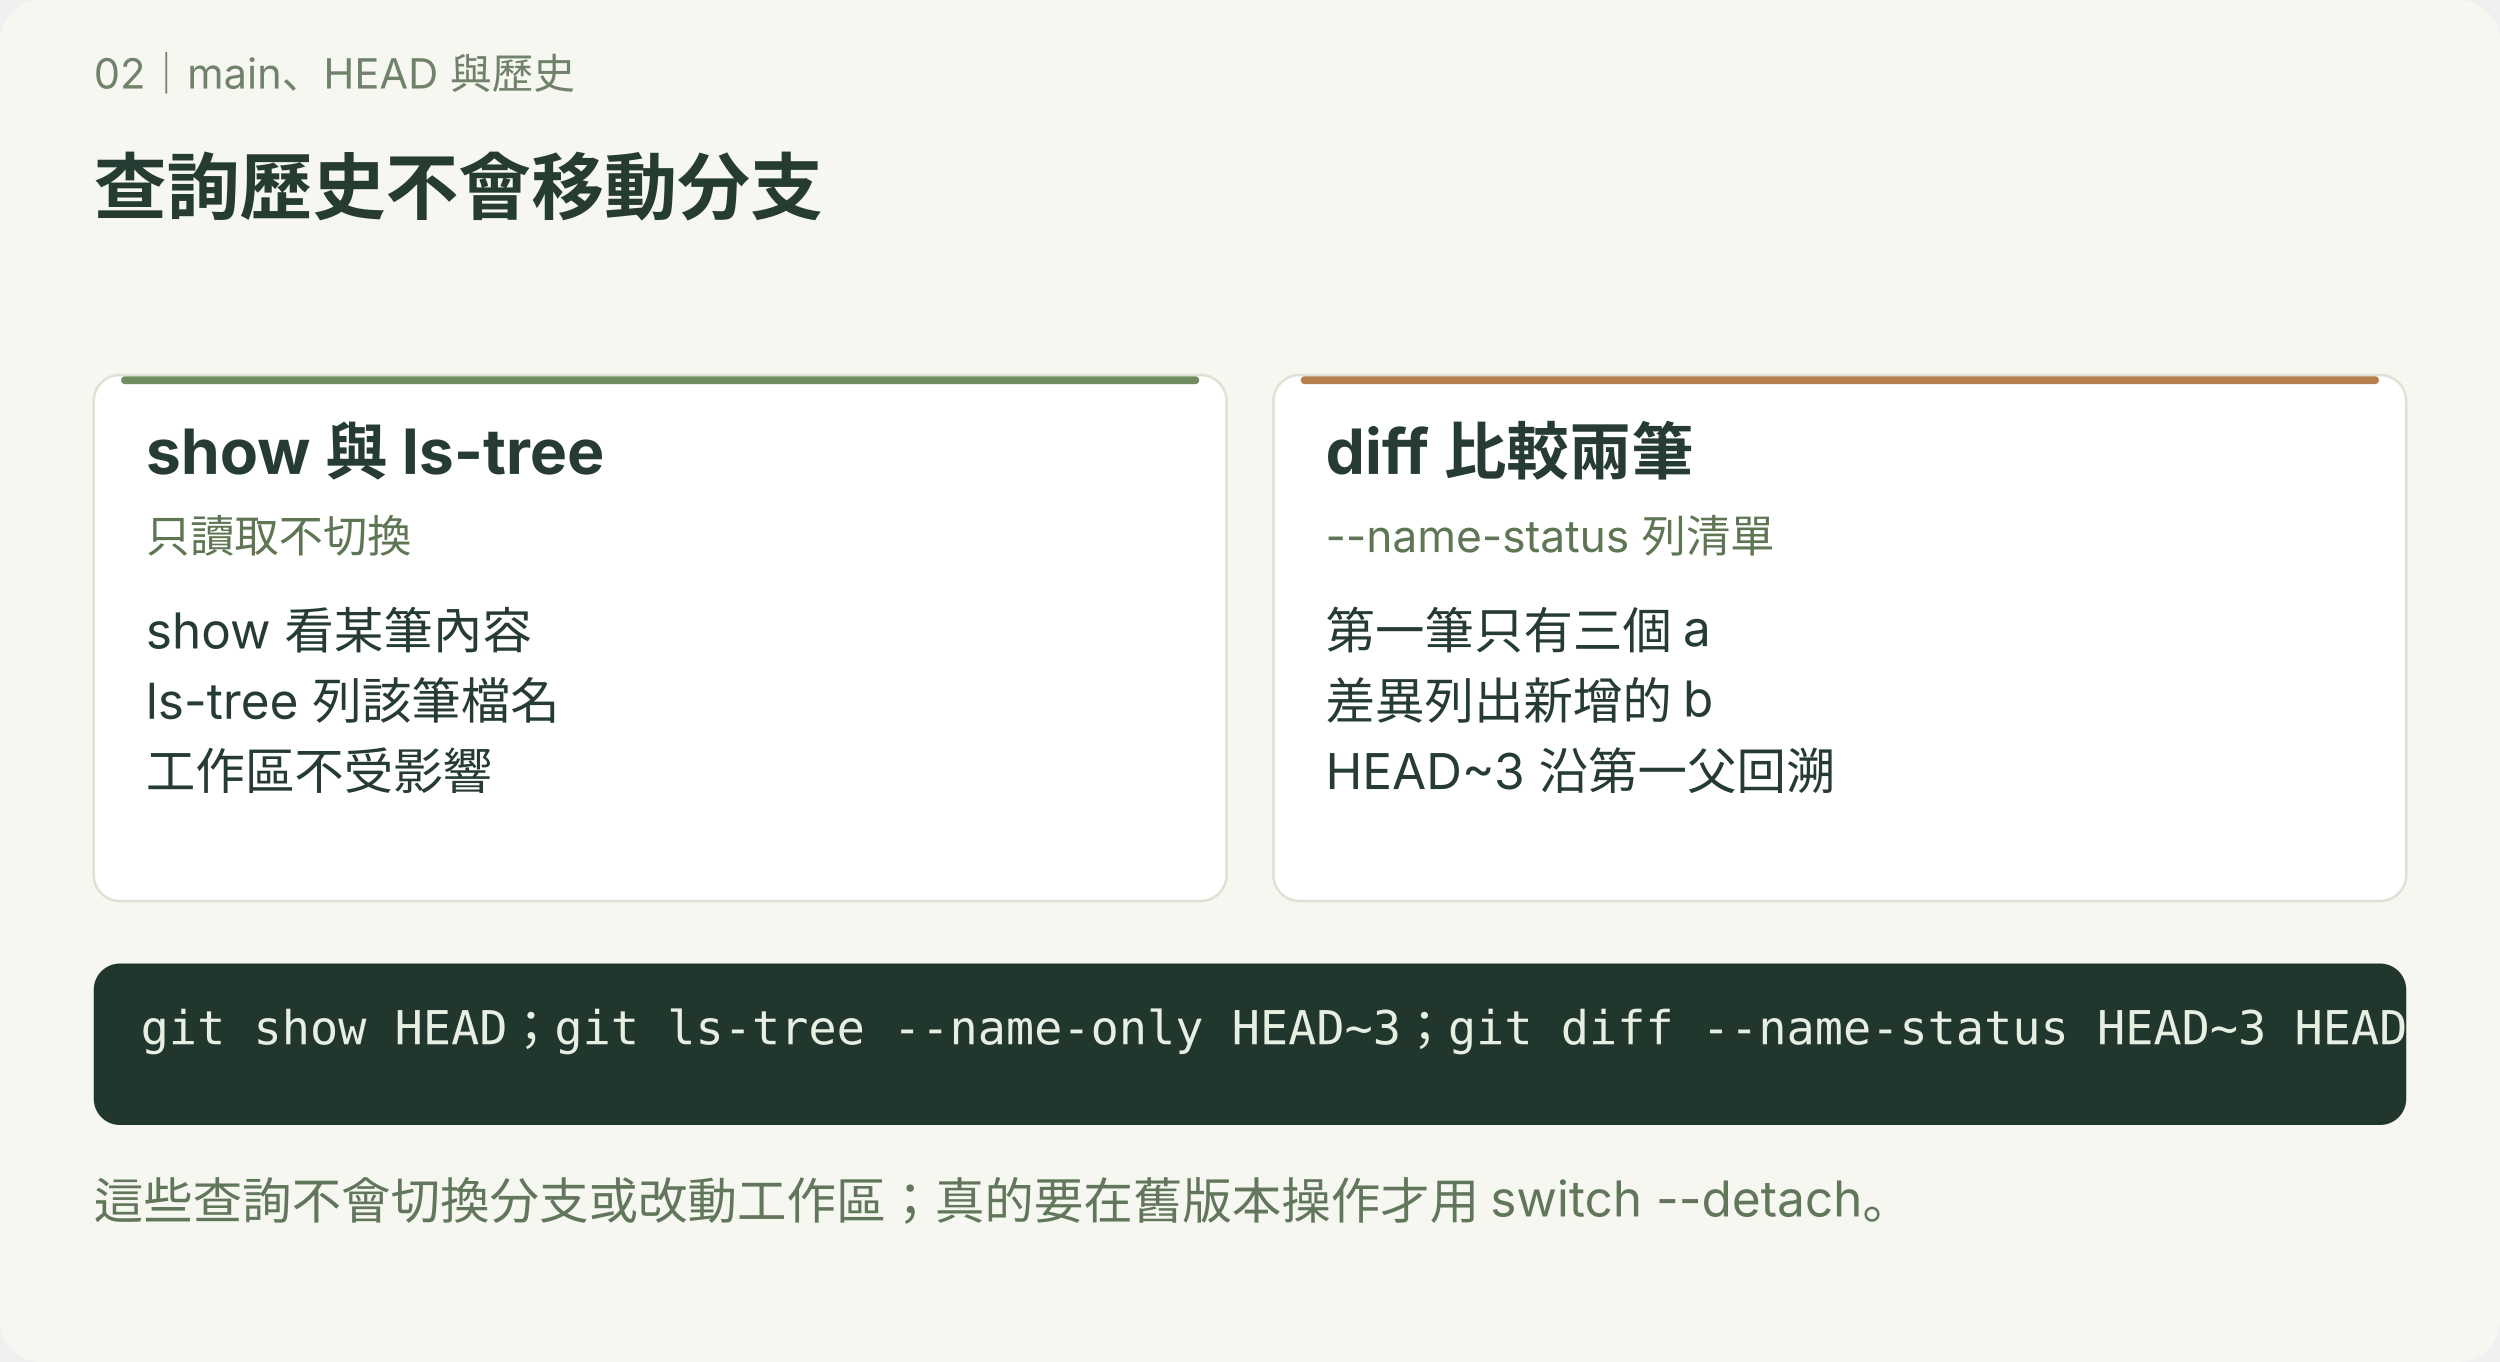
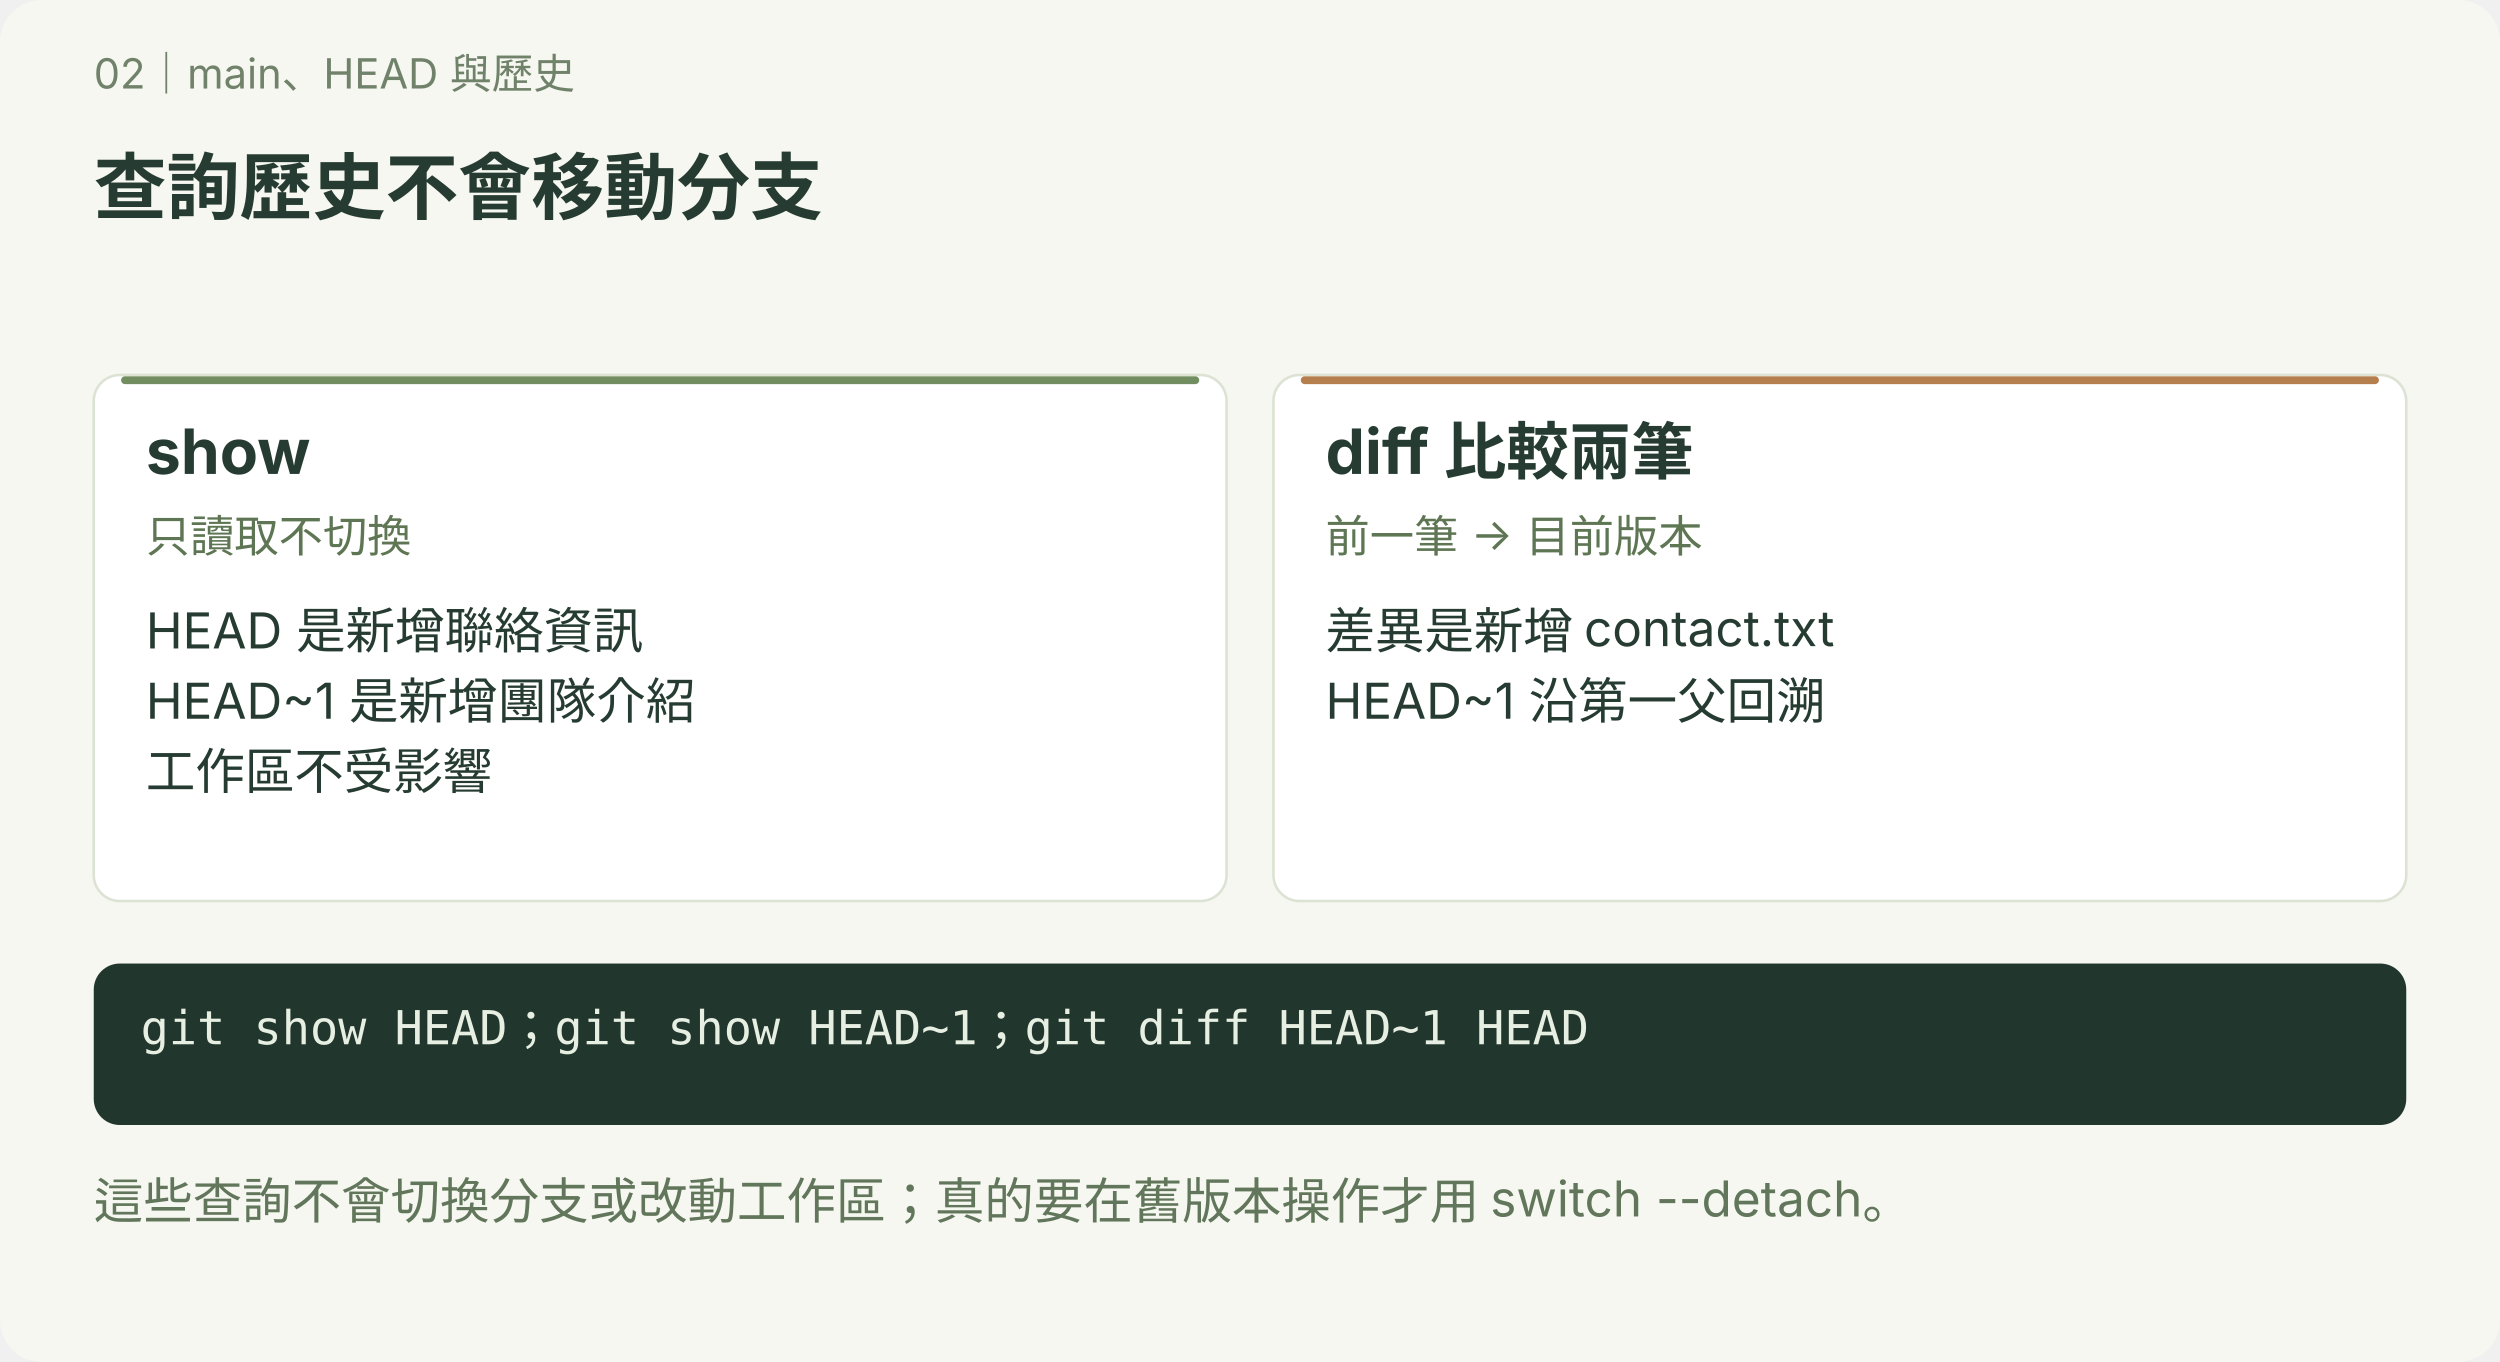
<svg xmlns="http://www.w3.org/2000/svg" viewBox="0 0 960 523" width="960" height="523" role="img" aria-labelledby="diagram-title diagram-desc">
  <style>text{font-family:system-ui,-apple-system,"Noto Sans TC","Microsoft JhengHei",sans-serif;fill:#263c32}.eyebrow{font-size:16px;fill:#71826b}.heading{font-size:28px;font-weight:650}.card-title{font-size:24px;font-weight:650}.tag{font-size:17px;fill:#5e7653}.body{font-size:19px}.command{font-size:18px;fill:#e7eee2;font-family:ui-monospace,SFMono-Regular,Consolas,monospace}.note{font-size:19px;fill:#61765a}.ref{font-size:16px;fill:#526c47}.commit{font-size:17px;font-weight:650}</style>
  <rect width="960" height="523" rx="16" fill="#f5f7f0" />
  <text x="36" y="34" class="eyebrow">
    <tspan x="36" dy="0">02｜main、HEAD 與歷史</tspan>
  </text>
  <text x="36" y="82" class="heading">
    <tspan x="36" dy="0">查詢歷史不會移動分支</tspan>
  </text>
  <rect x="36" y="144" width="435" height="202" rx="10" fill="#ffffff" stroke="#dce3d4" />
  <path d="M 48 146 H 459" stroke="#728d60" stroke-width="3" stroke-linecap="round" />
  <text x="56" y="182" class="card-title">
-     <tspan x="56" dy="0">show 與 ls-tree</tspan>
+     <tspan x="56" dy="0">show</tspan>
  </text>
  <text x="56" y="212" class="tag">
    <tspan x="56" dy="0">只讀取不切換</tspan>
  </text>
  <text x="56" y="249" class="body">
-     <tspan x="56" dy="0">show 看某筆內容</tspan>
-     <tspan x="56" dy="27">ls-tree 列該筆檔名</tspan>
+     <tspan x="56" dy="0">HEAD 是新增聯絡資訊</tspan>
+     <tspan x="56" dy="27">HEAD~1 是新增團隊介紹</tspan>
    <tspan x="56" dy="27">工作區不受影響</tspan>
  </text>
  <rect x="489" y="144" width="435" height="202" rx="10" fill="#ffffff" stroke="#dce3d4" />
  <path d="M 501 146 H 912" stroke="#b57e4d" stroke-width="3" stroke-linecap="round" />
  <text x="509" y="182" class="card-title">
    <tspan x="509" dy="0">diff 比較兩筆</tspan>
  </text>
  <text x="509" y="212" class="tag">
-     <tspan x="509" dy="0">--name-status 列清單</tspan>
+     <tspan x="509" dy="0">前一筆 → 目前版本</tspan>
  </text>
  <text x="509" y="249" class="body">
-     <tspan x="509" dy="0">第一筆只有三個 a</tspan>
-     <tspan x="509" dy="27">差異列出新增的 b</tspan>
-     <tspan x="509" dy="27">HEAD~3 沿第一父回溯</tspan>
+     <tspan x="509" dy="0">差異是新增 contact.txt</tspan>
+     <tspan x="509" dy="27">HEAD~1 沿第一父回溯</tspan>
  </text>
  <rect x="36" y="370" width="888" height="62" rx="10" fill="#21362d" />
  <text x="54" y="401" class="command">
-     <tspan x="54" dy="0">git show HEAD；git ls-tree --name-only HEAD~3；git diff --name-status HEAD~3 HEAD</tspan>
+     <tspan x="54" dy="0">git show HEAD；git show HEAD~1；git diff HEAD~1 HEAD</tspan>
  </text>
  <text x="36" y="468" class="note">
    <tspan x="36" dy="0">這些查詢不會切換分支或改動工作區；真的要在舊版本操作才用 switch --detach。</tspan>
  </text>
</svg>
